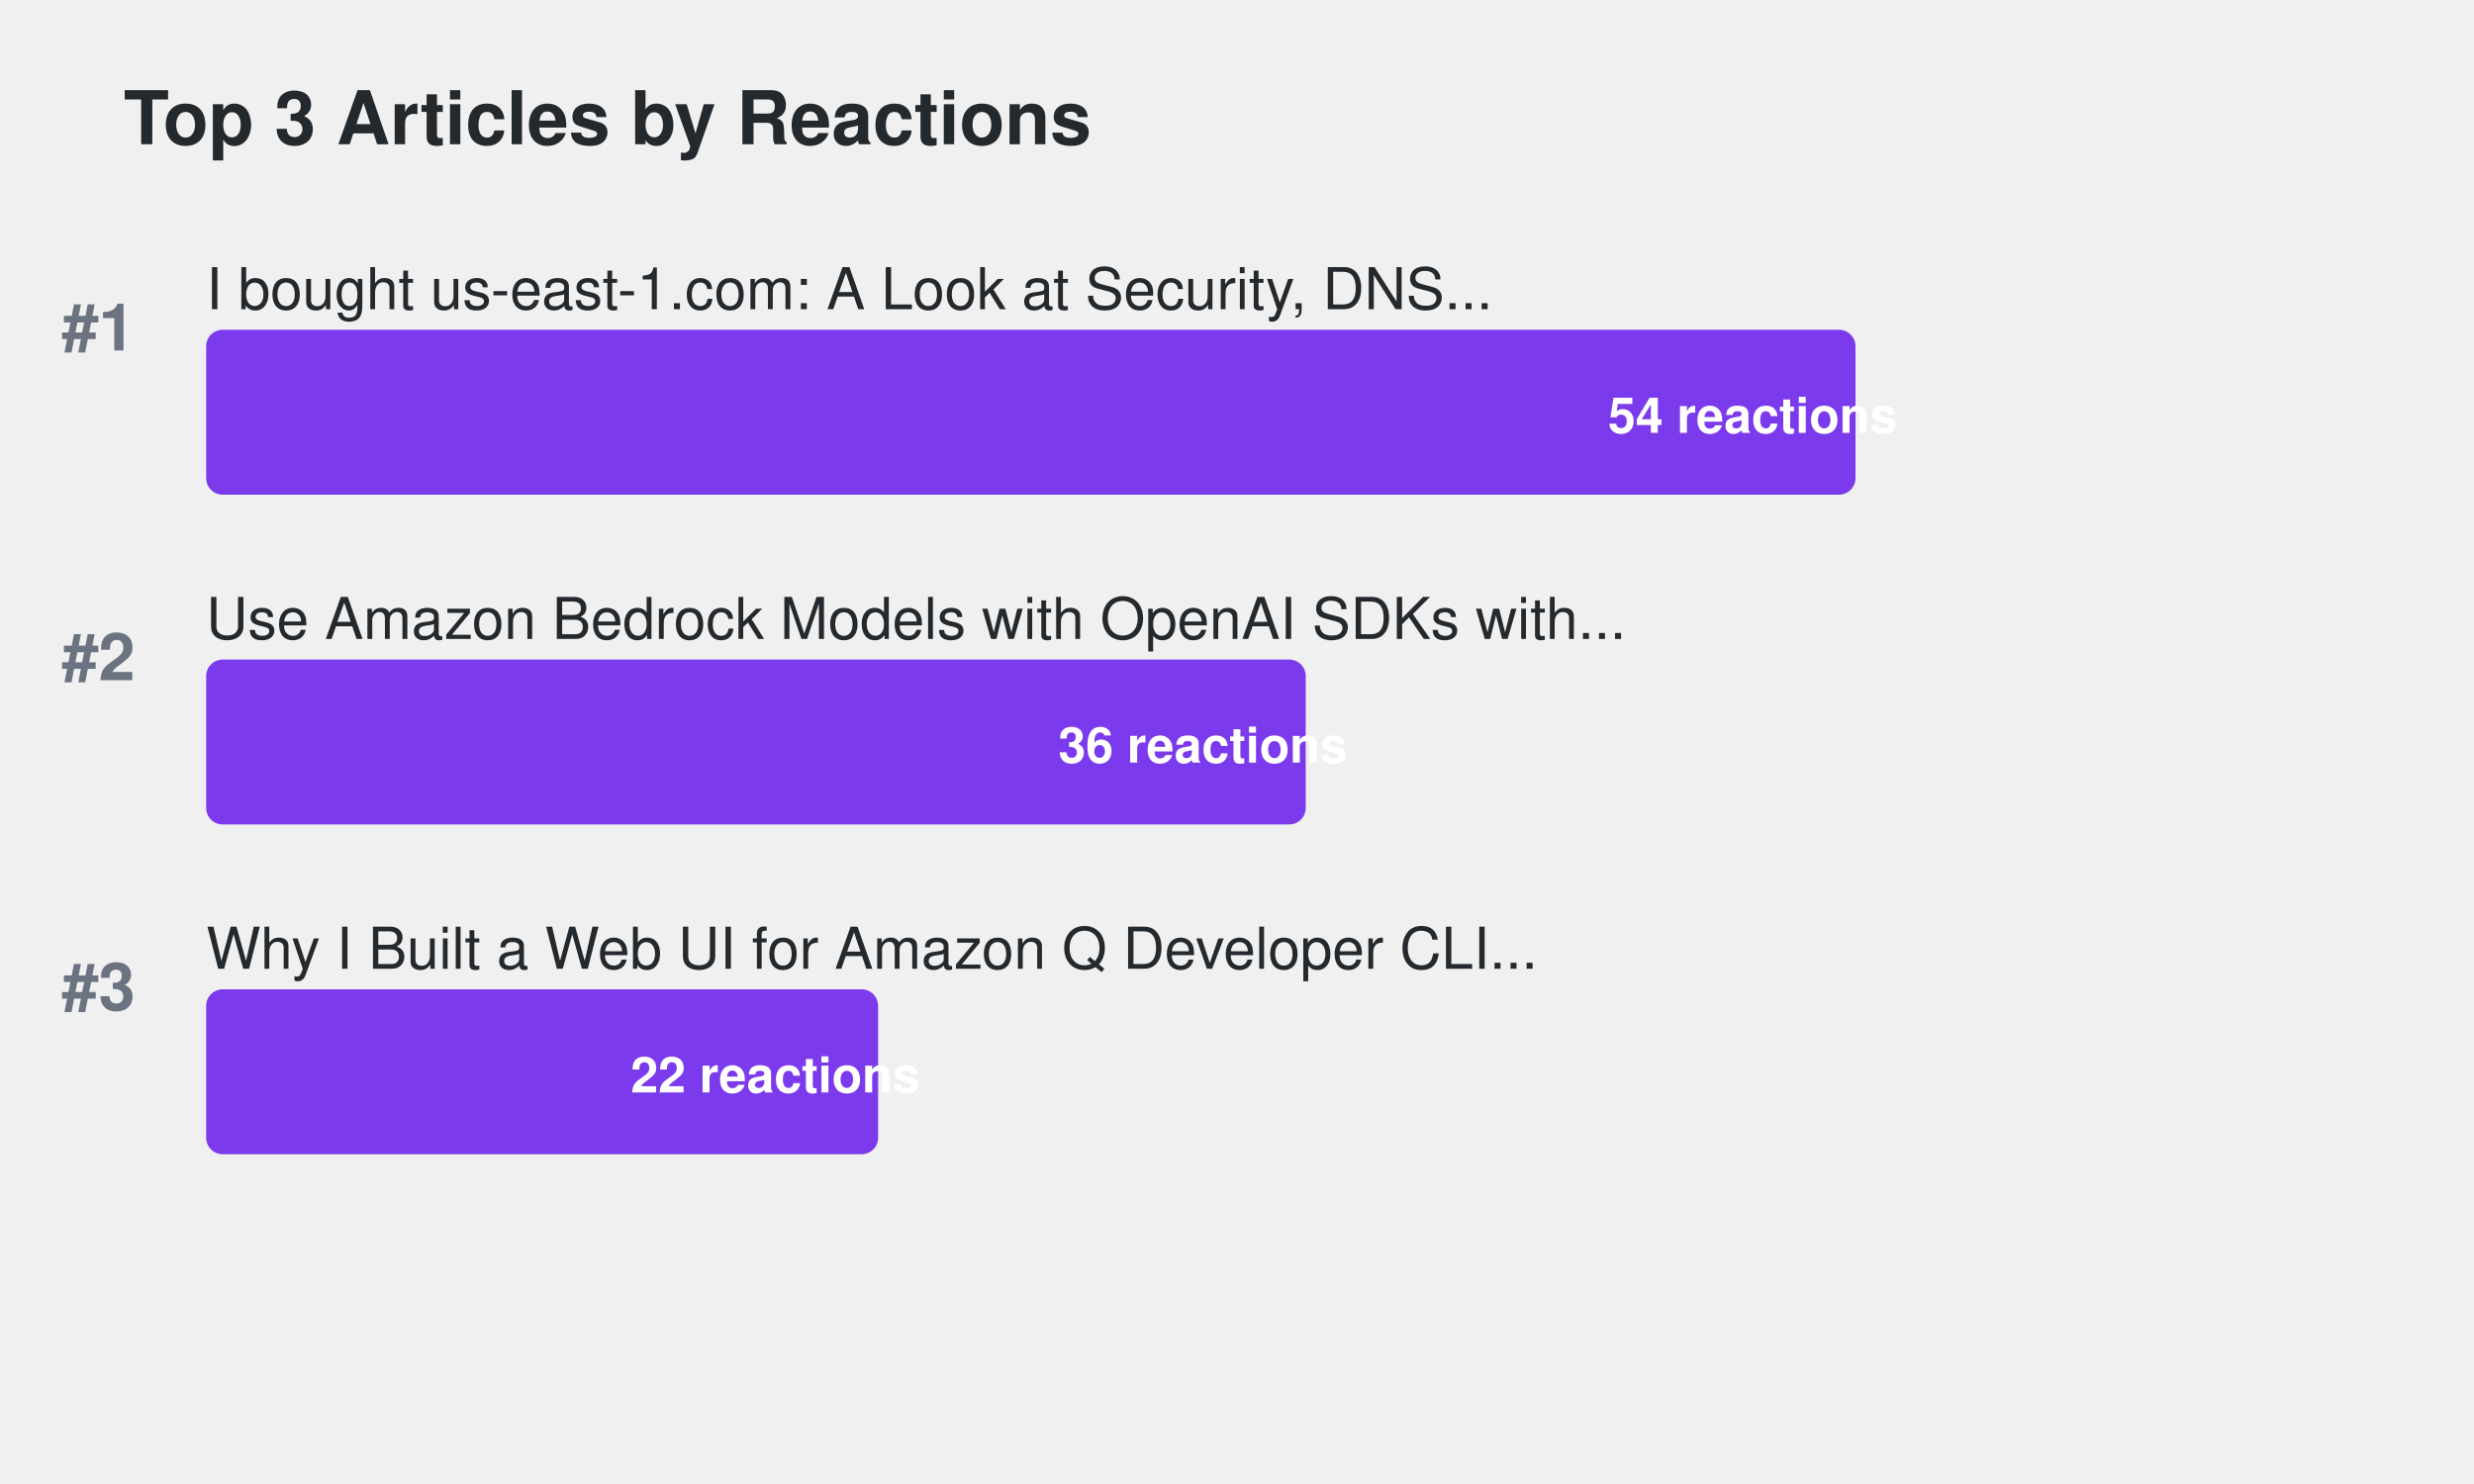
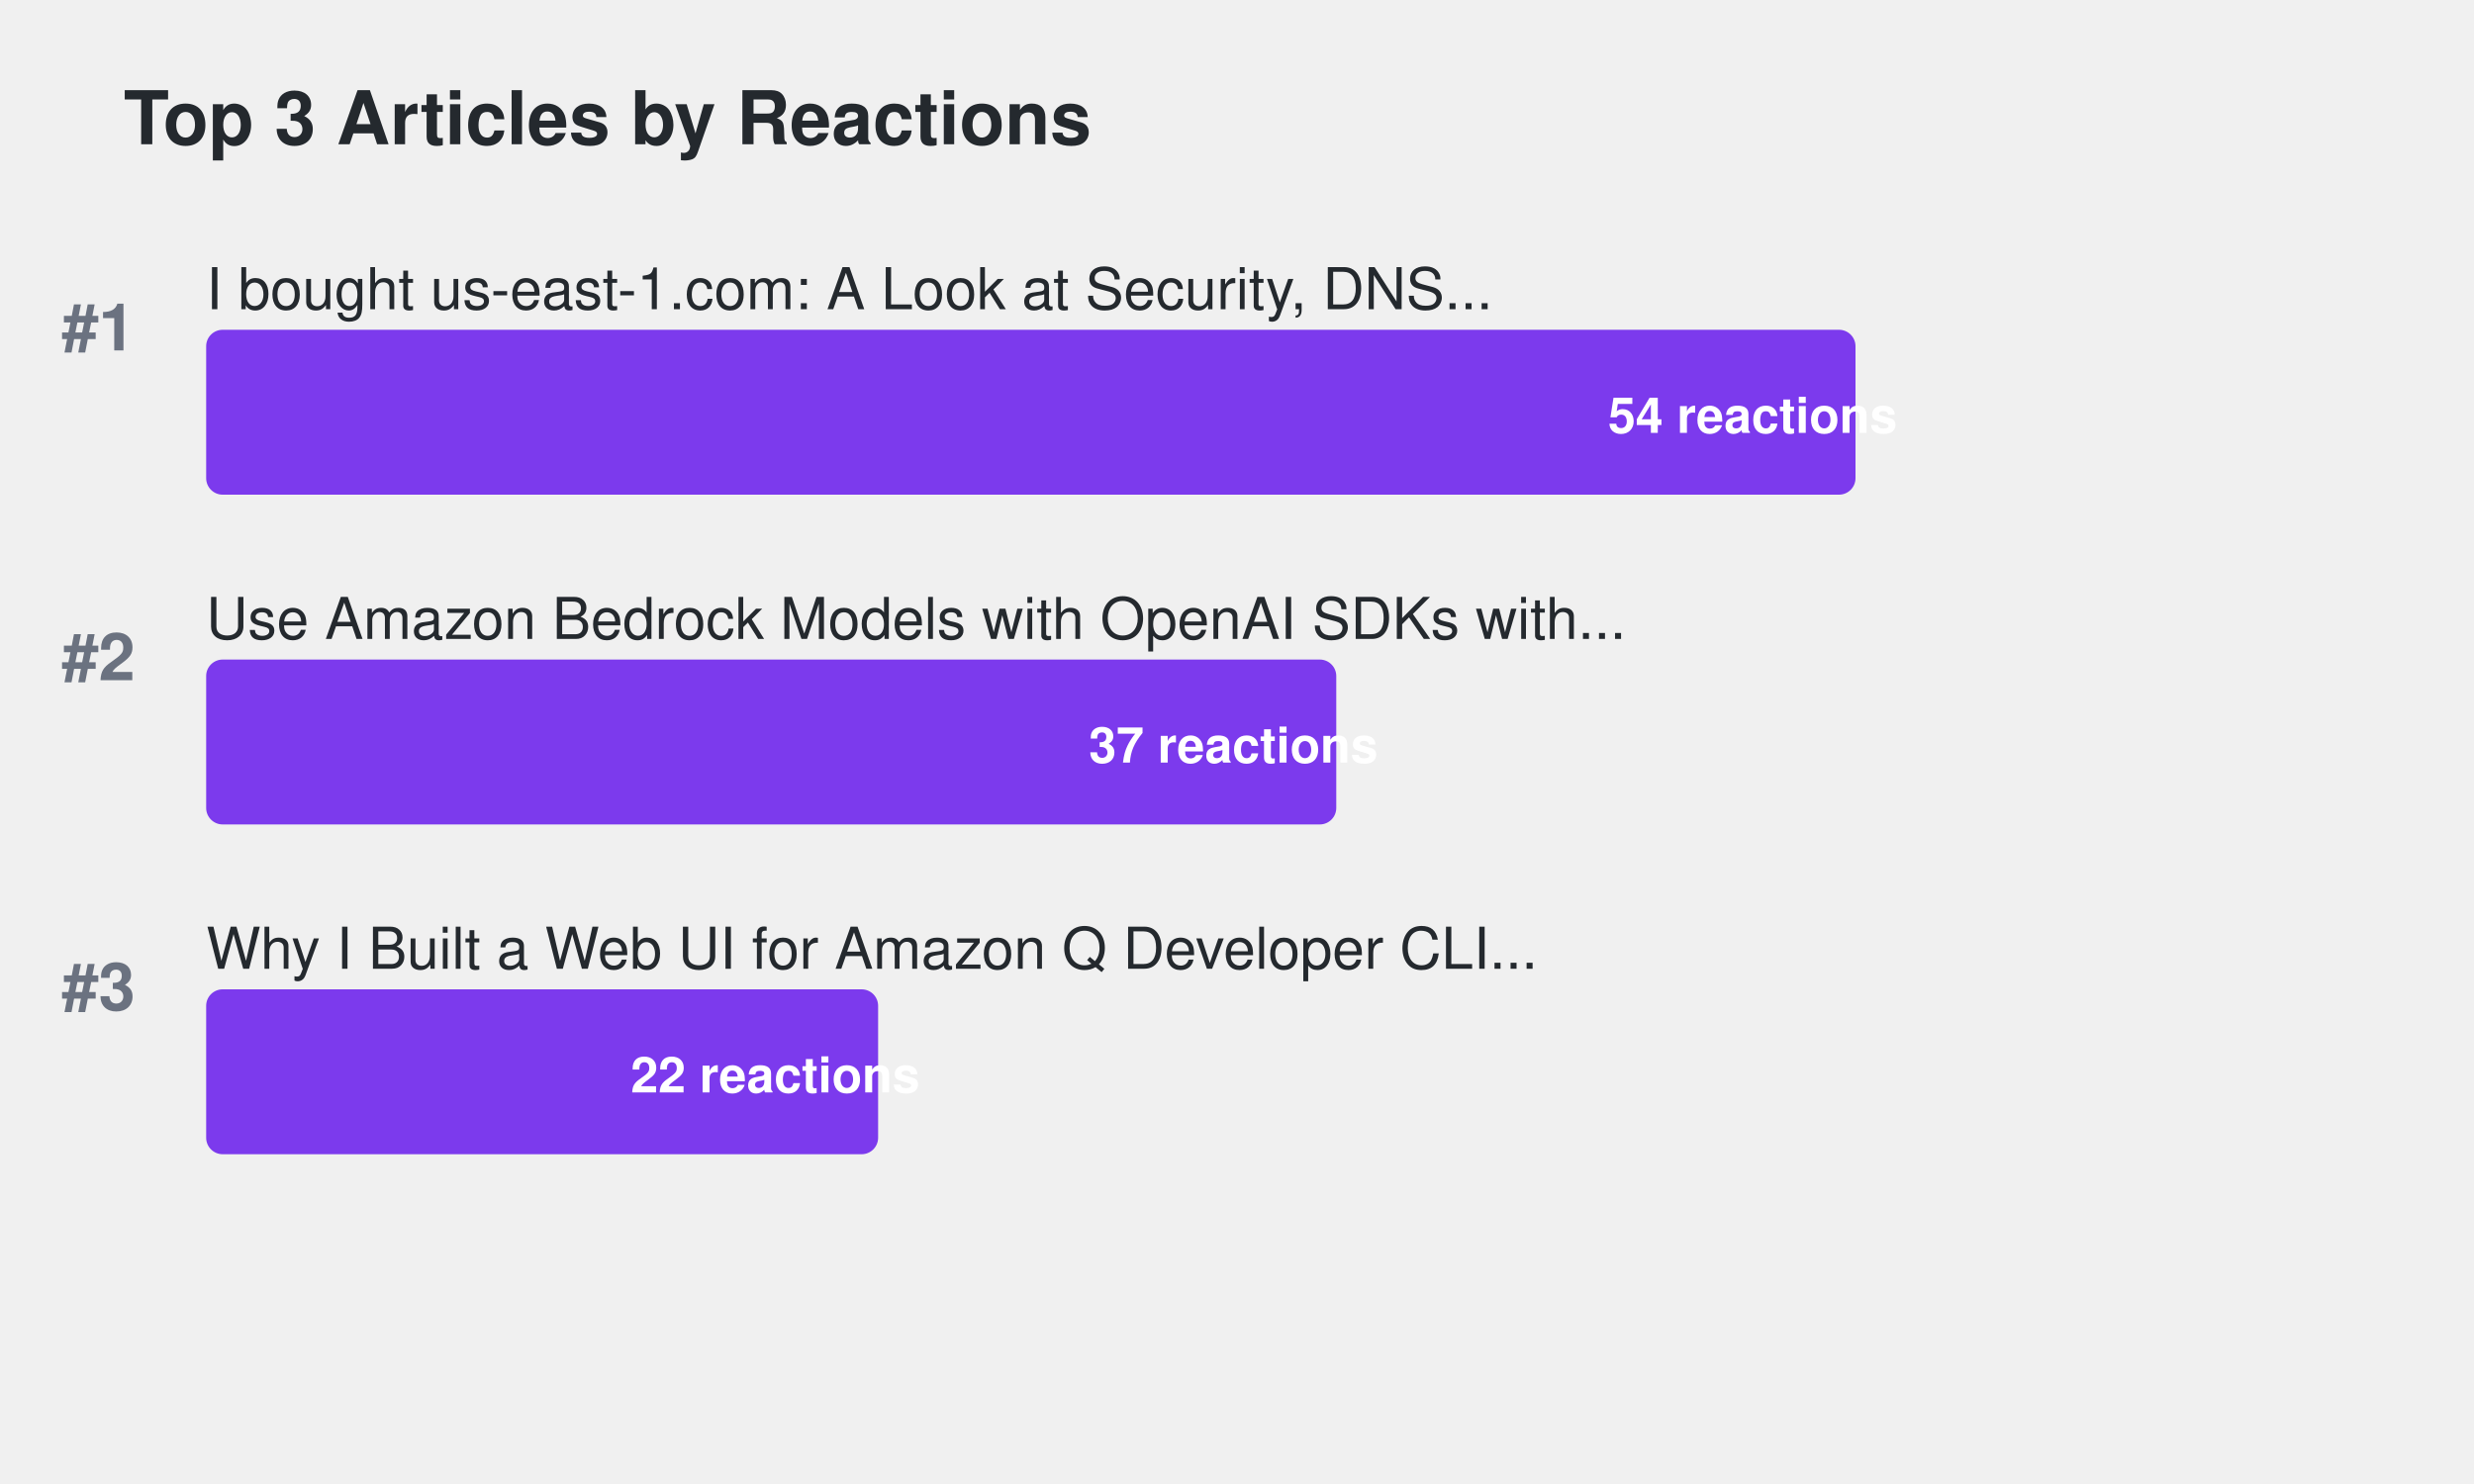
<svg xmlns="http://www.w3.org/2000/svg" width="600" height="360">
  <defs>
    <style>
.title { font-family: -apple-system, BlinkMacSystemFont, "Segoe UI", Helvetica, Arial, sans-serif; font-size: 18px; font-weight: 600; fill: #24292e; }
.article-title { font-family: -apple-system, BlinkMacSystemFont, "Segoe UI", Helvetica, Arial, sans-serif; font-size: 14px; font-weight: 500; fill: #24292e; }
.metric-value { font-family: -apple-system, BlinkMacSystemFont, "Segoe UI", Helvetica, Arial, sans-serif; font-size: 12px; font-weight: 600; fill: #ffffff; }
.rank { font-family: -apple-system, BlinkMacSystemFont, "Segoe UI", Helvetica, Arial, sans-serif; font-size: 16px; font-weight: 700; fill: #6b7280; }
.bar { rx: 4; ry: 4; }
.bar:hover { opacity: 0.8; cursor: pointer; }
a { text-decoration: none; }
a:hover .article-title { fill: #0969da; text-decoration: underline; }
a:hover .bar { opacity: 0.9; }
</style>
  </defs>
  <text x="30" y="35" class="title">Top 3 Articles by Reactions</text>
  <text x="15" y="85" class="rank">#1</text>
  <a href="https://dev.to/aws-builders/i-bought-us-east-1com-a-look-at-security-dns-traffic-and-protecting-aws-users-15ng" target="_blank">
    <text x="50" y="75" class="article-title">I bought us-east-1.com: A Look at Security, DNS...</text>
    <rect x="50" y="80" width="400.0" height="40" fill="#7c3aed" class="bar">
</rect>
    <text x="390.0" y="105" class="metric-value" fill="#ffffff">54 reactions</text>
  </a>
  <text x="15" y="165" class="rank">#2</text>
  <a href="https://dev.to/aws-builders/use-amazon-bedrock-models-via-an-openai-api-compatible-serverless-endpoint-now-without-fixed-cost-5hf5" target="_blank">
    <text x="50" y="155" class="article-title">Use Amazon Bedrock Models with OpenAI SDKs with...</text>
-     <rect x="50" y="160" width="266.667" height="40" fill="#7c3aed" class="bar">
+     <rect x="50" y="160" width="274.074" height="40" fill="#7c3aed" class="bar">
</rect>
-     <text x="256.667" y="185" class="metric-value" fill="#ffffff">36 reactions</text>
+     <text x="264.074" y="185" class="metric-value" fill="#ffffff">37 reactions</text>
  </a>
  <text x="15" y="245" class="rank">#3</text>
  <a href="https://dev.to/aws-builders/why-i-built-a-web-ui-for-amazon-q-developer-cli-and-how-i-vibe-coded-it-54d6" target="_blank">
    <text x="50" y="235" class="article-title">Why I Built a Web UI for Amazon Q Developer CLI...</text>
    <rect x="50" y="240" width="162.963" height="40" fill="#7c3aed" class="bar">
</rect>
    <text x="152.963" y="265" class="metric-value" fill="#ffffff">22 reactions</text>
  </a>
</svg>
